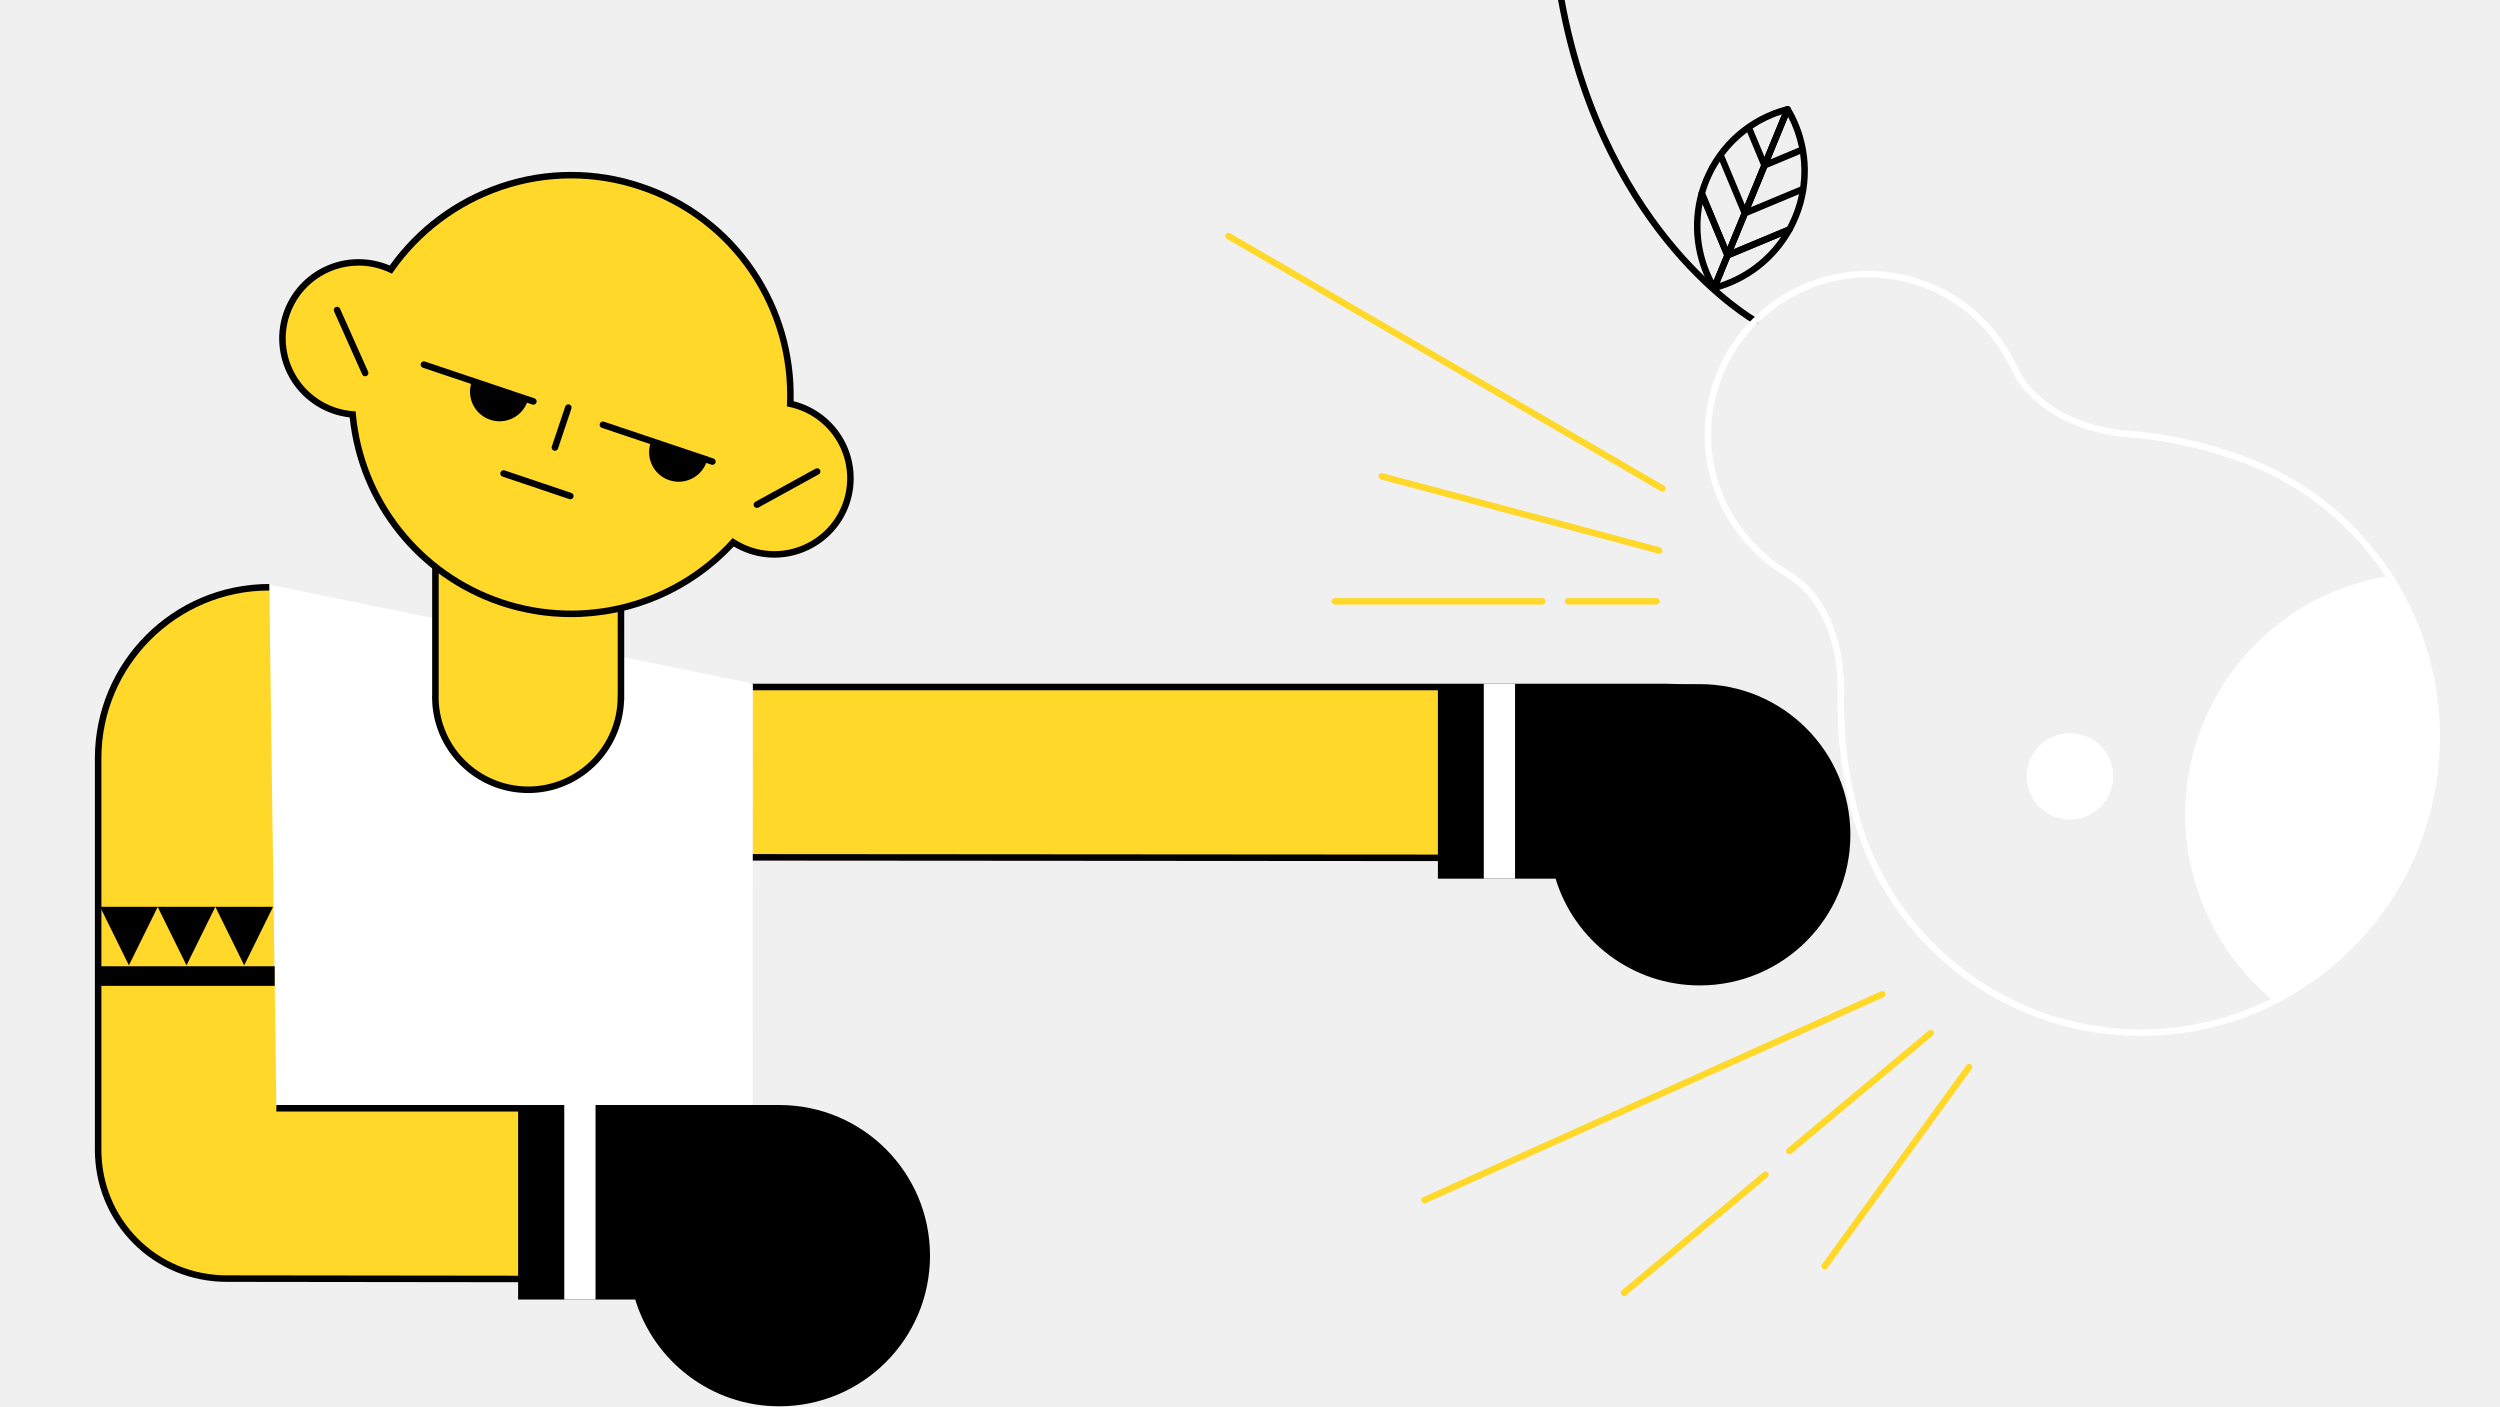
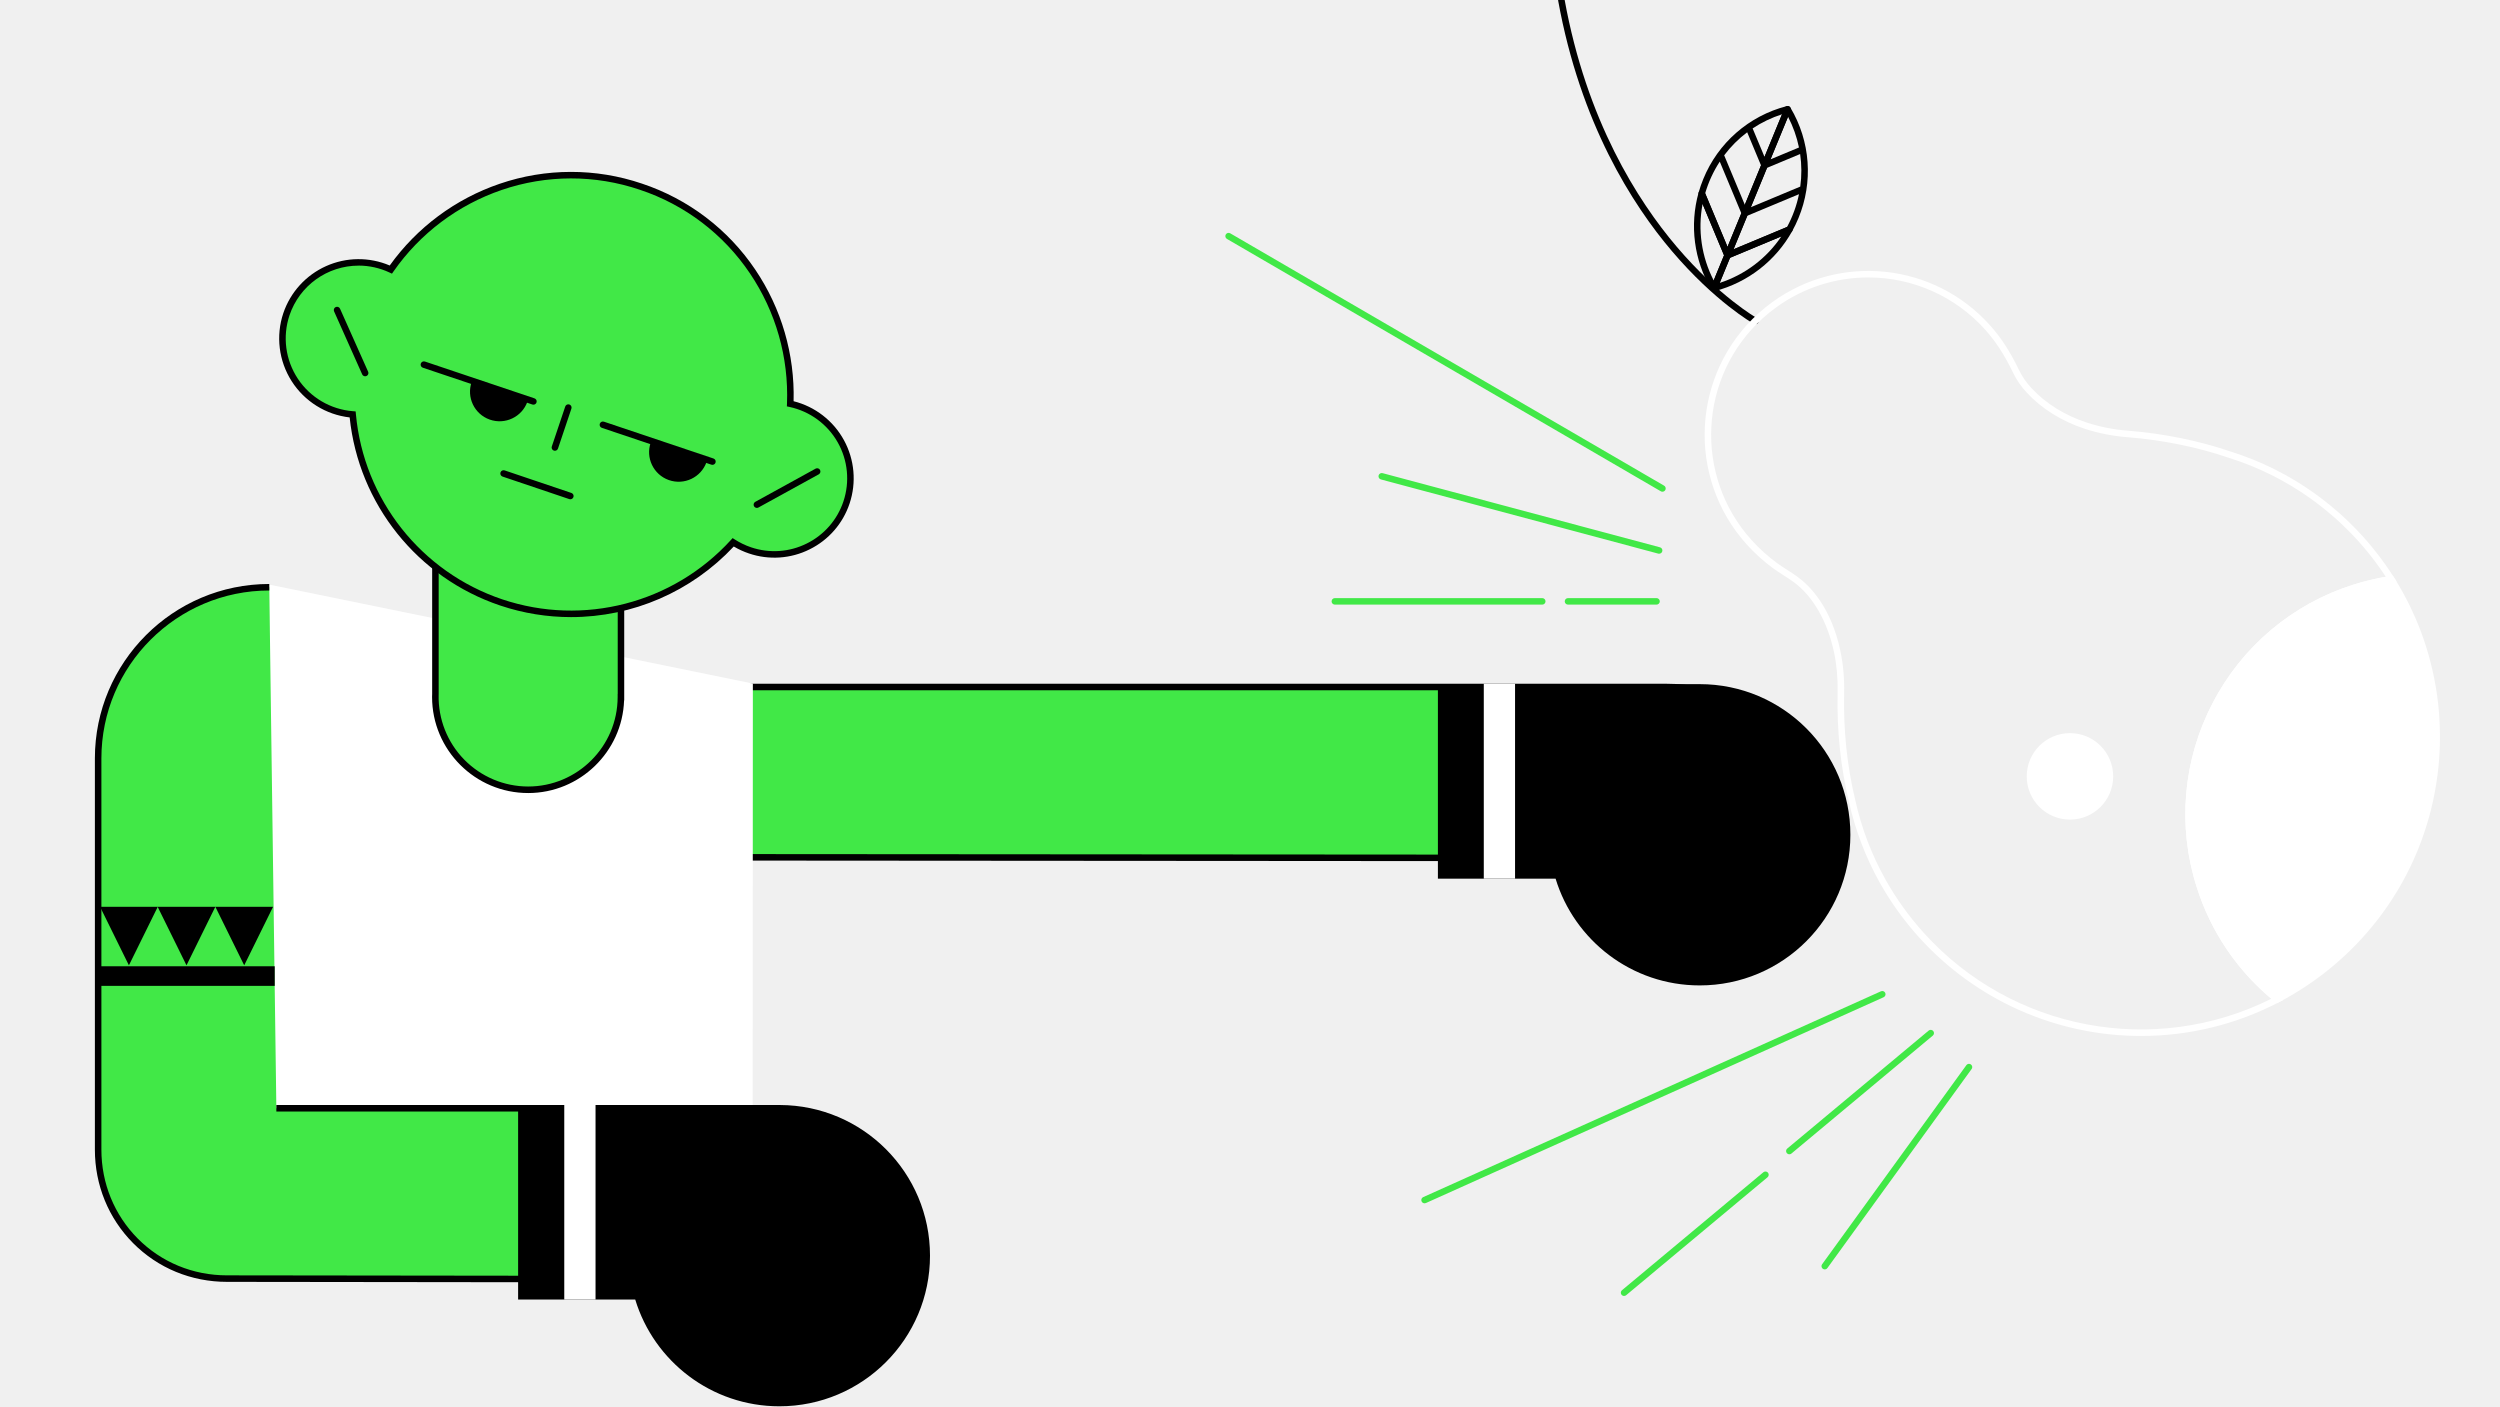
<svg xmlns="http://www.w3.org/2000/svg" xmlns:xlink="http://www.w3.org/1999/xlink" viewBox="0 0 1920 1080" xml:space="preserve">
  <path d="M1348.15 249.02c-.42 0-.83-.1-1.22-.32-1.2-.68-29.81-16.96-62.87-55.81-30.45-35.78-70.32-98.2-87.4-192.42a2.5 2.5 0 1 1 4.92-.9c16.86 93 56.14 154.6 86.12 189.89 32.5 38.25 61.39 54.72 61.67 54.88a2.5 2.5 0 0 1-1.22 4.68zm-21.41-50.43a2.5 2.5 0 0 1-2.3-3.46l13.28-32.3 32.84-79.87a2.5 2.5 0 0 1 4.47-.32 94.66 94.66 0 0 1 6.17 84.91 96.84 96.84 0 0 1-4.77 9.93c-.27.5-.7.88-1.23 1.1l-47.5 19.81c-.3.13-.63.2-.96.2zm15.2-32.9-10.59 25.77 41.12-17.16a91.34 91.34 0 0 0 9.15-25.16l-39.67 16.55zm15.13-36.77-12.43 30.23 37.97-15.85a89.06 89.06 0 0 0-.1-25l-25.44 10.62zm16.14-39.25-13.45 32.7 21.85-9.1a90.66 90.66 0 0 0-8.4-23.6z" />
  <path d="M1316.44 223.63a2.5 2.5 0 0 1-2.15-1.22 95.72 95.72 0 0 1-9.77-74.5 2.5 2.5 0 0 1 4.72-.28l19.81 47.5c.26.6.26 1.3 0 1.9l-10.3 25.05a2.5 2.5 0 0 1-2.3 1.55zm-8.86-66.98a90.87 90.87 0 0 0 8.53 58.72l7.93-19.28-16.46-39.44z" />
  <path d="M1326.74 198.59c-1 0-1.92-.6-2.3-1.54l-19.82-47.5a2.5 2.5 0 0 1-.1-1.64c1-3.55 2.22-7.05 3.6-10.41a94.65 94.65 0 0 1 64.12-56 2.5 2.5 0 0 1 2.95 3.37l-17.72 43.08v.01l-28.41 69.08a2.5 2.5 0 0 1-2.31 1.55zm-17.17-50.15 17.16 41.11 10.6-25.77-16.55-39.67a91.64 91.64 0 0 0-11.2 24.33zm14.6-29.17 15.84 37.98 12.44-30.23-10.61-25.43a89 89 0 0 0-17.67 17.68zm21.85-20.65 9.12 21.85 13.45-32.7a90.7 90.7 0 0 0-22.57 10.85z" />
  <path d="M1316.44 223.63a2.5 2.5 0 0 1-2.3-3.45l10.3-25.04a2.5 2.5 0 0 1 1.34-1.36l47.5-19.82a2.5 2.5 0 0 1 3.15 3.52 95.73 95.73 0 0 1-59.35 46.07 2.3 2.3 0 0 1-.64.08zm12.22-25.63-7.93 19.27a90.88 90.88 0 0 0 47.37-35.73L1328.66 198z" />
  <path fill="#FFF" d="M1644.4 795.62a229.7 229.7 0 0 1-170.67-75.85 231 231 0 0 1-30.03-41.82 228.58 228.58 0 0 1-23.73-62.34c-6.39-26.45-9.31-54.57-8.68-83.51.24-10.95-.7-21.48-2.78-31.3-4.98-23.4-16.2-42.94-30.77-53.63a157.94 157.94 0 0 0-7.94-5.33c-2.6-1.68-5.3-3.42-7.9-5.3a132.5 132.5 0 0 1-20.4-18.4c-46.45-51.47-42.36-131.13 9.1-177.58a127.2 127.2 0 0 1 10.78-8.7 125.48 125.48 0 0 1 166.8 17.8c8.44 9.35 15.7 20.5 22.19 34.1a57 57 0 0 0 9.97 14.49c10.8 11.65 25.45 20.76 42.37 26.33a136.1 136.1 0 0 0 31.65 6.2c27.7 2.24 54.35 7.67 79.2 16.15a227.77 227.77 0 0 1 63.97 31.94l.37.28a241.55 241.55 0 0 1 4.27 3.13l.39.3c4.5 3.4 8.83 6.93 12.9 10.49l.5.43.94.83c1.02.9 2.02 1.84 3.03 2.76a234.93 234.93 0 0 1 7.98 7.74l.55.56c.45.45.9.9 1.34 1.37a227.7 227.7 0 0 1 4.9 5.25l.11.12c1.19 1.31 2.41 2.71 3.62 4.12l.73.85.47.57a165.61 165.61 0 0 1 3.43 4.15l.34.42a232.3 232.3 0 0 1 8.75 11.62 216.82 216.82 0 0 1 3.17 4.62l.33.5a225.7 225.7 0 0 1 2.8 4.3l2.2 3.44-3.82.57a181.94 181.94 0 0 0-27.68 6.43c-94.66 29.96-147.3 131.34-117.33 226a179.22 179.22 0 0 0 58.68 85.87l2.98 2.4-3.4 1.77a228.7 228.7 0 0 1-105.69 25.86zm-209.6-582.54c-24.54 0-49.23 7.48-70.5 22.83-3.61 2.61-7.1 5.43-10.35 8.36-49.42 44.6-53.34 121.1-8.74 170.51 6 6.65 12.6 12.61 19.64 17.72 2.47 1.8 5.1 3.49 7.66 5.13a161.3 161.3 0 0 1 8.18 5.5c9.14 6.71 25.54 22.98 32.7 56.63a141.3 141.3 0 0 1 2.9 32.44c-.62 28.52 2.25 56.2 8.56 82.29a223.76 223.76 0 0 0 23.2 60.99 226.05 226.05 0 0 0 29.39 40.93c67.68 75 176.95 95.55 266.95 50.64a184.23 184.23 0 0 1-57.34-85.82 183.84 183.84 0 0 1 12.2-141.11 183.85 183.85 0 0 1 108.39-91.17 187.13 187.13 0 0 1 24.66-5.99l-.8-1.2-.34-.5c-.6-.9-1.2-1.8-1.82-2.69l-1.28-1.83a204.38 204.38 0 0 0-6.49-8.76c-.68-.88-1.37-1.74-2.06-2.6l-.35-.44a141.97 141.97 0 0 0-3.34-4.04l-.5-.6-.68-.8a237.84 237.84 0 0 0-8.44-9.28l-1.3-1.32-.56-.57a212.72 212.72 0 0 0-10.77-10.27l-.9-.78-.51-.45a226.45 226.45 0 0 0-12.62-10.27l-.92-.7c-1.2-.9-2.42-1.78-3.63-2.65l-.43-.3-.5-.38a222.96 222.96 0 0 0-62.05-30.85c-24.53-8.36-50.77-13.71-78.06-15.91a141.42 141.42 0 0 1-32.8-6.44c-17.73-5.84-33.1-15.41-44.48-27.69a61.78 61.78 0 0 1-10.82-15.73c-6.28-13.15-13.28-23.92-21.39-32.9a120.54 120.54 0 0 0-89.66-39.93z" />
  <g fill="#FFF">
    <path d="m1823.8 705.07 1.08-1.4c.73-.96 1.46-1.92 2.17-2.89l1.36-1.88c.6-.82 1.2-1.64 1.77-2.47l1.4-2.01a209.19 209.19 0 0 0 7.34-11.41l1.27-2.12c.49-.83.96-1.67 1.44-2.5l1.19-2.1c.5-.89.98-1.78 1.46-2.68l1.05-1.95a222.68 222.68 0 0 0 4.6-9.28c.32-.67.62-1.35.93-2.02.42-.92.84-1.83 1.24-2.76l.94-2.18 1.12-2.63.9-2.25a232.01 232.01 0 0 0 4.6-12.52l.74-2.23.9-2.88c.2-.7.43-1.39.64-2.08.35-1.2.7-2.4 1.03-3.62l.51-1.83c.4-1.48.79-2.96 1.16-4.44l.47-2c.25-1.02.49-2.03.72-3.05l.48-2.22.6-2.86.44-2.3a226.2 226.2 0 0 0 2.1-13.13l.3-2.26c.12-1.01.22-2.03.33-3.04l.23-2.1c.12-1.22.22-2.44.32-3.65l.12-1.5c.13-1.69.23-3.38.32-5.07.04-.6.05-1.22.08-1.83.05-1.11.1-2.22.13-3.34l.05-2.15.05-3.02v-2.27a219.85 219.85 0 0 0-.44-13.37 217.44 217.44 0 0 0-.4-5.33l-.16-2.06-.38-3.65-.16-1.5c-.2-1.7-.42-3.4-.66-5.09l-.23-1.54-.55-3.6-.35-2-.55-3.12-.42-2.16a231.61 231.61 0 0 0-3.02-13.22l-.56-2.11-.86-3.08-.56-1.96c-.35-1.17-.7-2.34-1.07-3.5l-.47-1.5c-.53-1.66-1.08-3.31-1.65-4.96l-.41-1.14c-.45-1.27-.9-2.54-1.37-3.8l-.7-1.82-1.2-3.1-.82-2a244.17 244.17 0 0 0-3.36-7.77 220.73 220.73 0 0 0-2.3-4.87 227.07 227.07 0 0 0-2.44-4.89c-.31-.6-.62-1.23-.95-1.84-.56-1.08-1.15-2.15-1.73-3.22l-.81-1.48c-.87-1.56-1.75-3.1-2.66-4.65l-.39-.64c-.78-1.32-1.58-2.65-2.4-3.96l-.89-1.4a183.84 183.84 0 0 0-28.07 6.51c-96.12 30.43-149.38 133.02-118.95 229.14a181.7 181.7 0 0 0 59.5 87.07 227.57 227.57 0 0 0 47.48-33 228.6 228.6 0 0 0 27.39-29.47z" />
    <path d="m1748.64 770.51-1.27-1.02a184.2 184.2 0 0 1-60.32-88.26 183.84 183.84 0 0 1 12.2-141.11 183.85 183.85 0 0 1 108.39-91.17 186.93 186.93 0 0 1 28.45-6.6l1.6-.24 1.13 1.76.65 1.04c.83 1.32 1.64 2.66 2.43 4l.4.65a228.04 228.04 0 0 1 3.18 5.6l.32.6a228.25 228.25 0 0 1 2.45 4.6l.27.51 1.5 2.95.79 1.63.18.37a219.61 219.61 0 0 1 3.59 7.78l.9 2.06 1.22 2.94.21.5.61 1.51 1.23 3.15.22.58.48 1.25c.48 1.28.94 2.56 1.39 3.85l.16.45.25.7c.58 1.66 1.13 3.33 1.67 5l.3.95.17.58a233.3 233.3 0 0 1 1.49 4.93l.16.59a228.22 228.22 0 0 1 1.34 4.87l.1.38a211.04 211.04 0 0 1 3.05 13.36l.04.21a167.75 167.75 0 0 1 .94 5.12l.13.7a119.8 119.8 0 0 1 .78 4.97l.1.65.14.9a237.4 237.4 0 0 1 .76 6.08l.06.6a240.04 240.04 0 0 1 .52 5.16l.05.6.25 3.14.13 2.03.01.22a224.03 224.03 0 0 1 .44 13.52v2.29a208 208 0 0 1-.05 3.05v.53l-.04 1.65-.14 3.37-.03.7-.05 1.16c-.09 1.7-.2 3.41-.32 5.12l-.08.92-.05.6c-.1 1.22-.2 2.45-.32 3.68l-.15 1.4-.08.73c-.1 1.02-.22 2.05-.34 3.07-.07.63-.16 1.25-.24 1.88l-.05.4a206.5 206.5 0 0 1-2.13 13.28 211.56 211.56 0 0 1-1.05 5.21l-.13.62c-.12.55-.23 1.09-.36 1.63-.21.96-.44 1.92-.67 2.87l-.2.84-.33 1.4c-.37 1.5-.77 3-1.17 4.49l-.36 1.31-.15.54a238.87 238.87 0 0 1-1.5 5.13l-.26.84a200.7 200.7 0 0 1-1.46 4.57l-.13.38a215.4 215.4 0 0 1-4.64 12.66l-.92 2.27c-.37.9-.75 1.78-1.13 2.67l-.18.42-.77 1.78-1.13 2.5-.44.97-.62 1.36a216.24 216.24 0 0 1-2.77 5.67c-.62 1.24-1.25 2.48-1.9 3.71l-.7 1.32-.53.98-1.3 2.4-.9 1.57-.3.53-1.46 2.54-1.28 2.14a236.05 236.05 0 0 1-4.4 7l-1.39 2.12-1.64 2.41-.23.34-1.18 1.7c-.56.8-1.13 1.58-1.7 2.37l-.53.74-.94 1.29c-.72.98-1.46 1.94-2.2 2.91l-.42.56-.65.86a231.9 231.9 0 0 1-75.7 63.16l-1.45.75zm86.59-322.97a181.9 181.9 0 0 0-26.08 6.18c-94.66 29.96-147.3 131.34-117.33 226a179.22 179.22 0 0 0 57.41 84.84 226.9 226.9 0 0 0 72.6-61.02l.61-.8.45-.6 2.15-2.84.9-1.24.54-.75 1.66-2.31c.39-.55.77-1.1 1.14-1.66l.24-.34a228.6 228.6 0 0 0 5.8-8.88 247.82 247.82 0 0 0 4.14-6.97l.3-.54a166.09 166.09 0 0 0 2.14-3.86l.54-1a109.43 109.43 0 0 0 2.53-4.88 220.09 220.09 0 0 0 3.3-6.85l.44-.98a204.86 204.86 0 0 0 1.85-4.17l.18-.43a248.05 248.05 0 0 0 3.03-7.42 237.07 237.07 0 0 0 3.51-9.79l.14-.4.6-1.8.82-2.64.27-.86.43-1.41 1.02-3.58.16-.54.35-1.27a227.18 227.18 0 0 0 1.46-5.73l.2-.85.66-2.8.34-1.58.13-.63a213.9 213.9 0 0 0 3.12-18.08l.05-.42.23-1.82.34-3 .08-.76a98.05 98.05 0 0 0 .45-4.94l.06-.63.07-.85c.13-1.67.23-3.34.32-5.01l.04-1.08.03-.73c.05-1.1.1-2.2.13-3.3l.04-1.59v-.54c.03-1 .05-2 .05-3v-2.23a233.15 233.15 0 0 0-.42-13.23l-.02-.23-.12-1.97a212.3 212.3 0 0 0-.25-3.07l-.05-.62-.12-1.41-.38-3.62-.07-.62-.09-.86a224.79 224.79 0 0 0-.77-5.87l-.1-.68-.55-3.56-.22-1.28-.13-.72c-.17-1.02-.35-2.05-.54-3.07l-.38-1.92-.04-.21a216.8 216.8 0 0 0-2.99-13.08l-.1-.38a180.64 180.64 0 0 0-1.3-4.76l-.17-.6-.38-1.33c-.34-1.16-.7-2.31-1.06-3.46l-.2-.61a212.47 212.47 0 0 0-2.13-6.4l-.17-.5-1.36-3.77-.46-1.2-.23-.6c-.39-1.02-.78-2.05-1.2-3.07l-.59-1.46-.2-.5-1.2-2.88a184.05 184.05 0 0 0-2.13-4.81 215.57 215.57 0 0 0-2.27-4.82l-.18-.36c-.25-.53-.5-1.07-.77-1.6l-1.46-2.87-.28-.54-.66-1.29-1.72-3.18-.33-.61-.47-.86c-.86-1.54-1.73-3.07-2.63-4.6l-.38-.62c-.78-1.31-1.56-2.62-2.37-3.92z" />
  </g>
  <circle fill="#FFF" cx="1589.73" cy="596.25" r="33.2" />
-   <path fill="#FFD829" d="m556.31 658.42 854.56.62c0-72.6-58.84-131.43-131.44-131.43h-717.2" />
+   <path fill="#41E847" d="m556.31 658.42 854.56.62c0-72.6-58.84-131.43-131.44-131.43h-717.2" />
  <path d="m1413.37 661.54-857.06-.62v-5l852.04.62c-1.34-69.94-58.66-126.43-128.92-126.43h-717.2v-5h717.2c73.85 0 133.94 60.08 133.94 133.93v2.5z" />
  <path d="M1305.41 525.42h-201.1V674.8h90.38c14.43 47.46 58.53 82 110.7 82 63.9 0 115.7-51.8 115.7-115.69s-51.8-115.68-115.68-115.69z" />
  <path fill="#FFF" d="M1139.55 525.11h24.01v149.7h-24.01zM209.72 949.49 578 950.98l.2-425.98-371.34-75.98" />
-   <path fill="#FFD829" d="M206.8 451c-72.59 0-131.43 58.84-131.43 131.44v300.48c0 54.66 43.37 99.05 98.93 99.05l503.76.62c0-72.6-58.84-131.43-131.43-131.43H212.24" />
+   <path fill="#41E847" d="M206.8 451c-72.59 0-131.43 58.84-131.43 131.44v300.48c0 54.66 43.37 99.05 98.93 99.05l503.76.62c0-72.6-58.84-131.43-131.43-131.43H212.24" />
  <path d="m680.56 985.1-506.27-.63c-27.43 0-53.02-10.57-72.07-29.76-18.93-19.09-29.35-44.58-29.35-71.79V582.44c0-73.86 60.08-133.94 133.93-133.94v5c-71.1 0-128.93 57.84-128.93 128.94v300.48c0 25.88 9.9 50.12 27.9 68.27 18.1 18.24 42.44 28.28 68.52 28.28l501.25.62c-1.34-69.94-58.66-126.43-128.92-126.43H212.24v-5h334.38c73.86 0 133.94 60.08 133.94 133.93v2.5z" />
-   <path fill="#FFD829" d="M334.4 533.03V388.24h142.5V535.4h-.06a71.25 71.25 0 0 1-142.5-.1c0-.75.03-1.5.05-2.26z" />
+   <path fill="#41E847" d="M334.4 533.03V388.24h142.5V535.4h-.06a71.25 71.25 0 0 1-142.5-.1c0-.75.03-1.5.05-2.26z" />
  <path d="M405.6 609.05c-40.67 0-73.76-33.09-73.76-73.76 0-.6.02-1.19.04-1.78l.02-.52V385.74h147.5V537.9h-.1c-1.38 39.47-33.93 71.16-73.71 71.16zm-68.7-218.3V533.1l-.02.57a68.83 68.83 0 0 0 68.72 70.37c37.86 0 68.7-30.8 68.75-68.66v-2.5h.06V390.74H336.9z" />
  <defs>
    <path id="a" d="M294.01 204.54a59.7 59.7 0 0 1 6.17 2.48c41.61-60.06 119.33-88.08 192.06-63.64C564.98 167.82 610 237.1 606.9 310.1a58.48 58.48 0 1 1-43.8 106.4c-43.61 47.8-112.89 68.1-178.15 46.17-65.27-21.93-108.22-79.96-114.11-144.39a58.48 58.48 0 1 1 23.18-113.74z" />
  </defs>
  <defs>
    <path id="b" d="M438.54 473.94c-18.2 0-36.55-2.9-54.4-8.9a171.07 171.07 0 0 1-115.6-144.46 61.05 61.05 0 0 1-50.97-80.02 61.04 61.04 0 0 1 81.74-36.66 172.26 172.26 0 0 1 84.42-62.75 169.34 169.34 0 0 1 109.3-.14 169.35 169.35 0 0 1 87.05 66.12 172.27 172.27 0 0 1 29.4 101 61.05 61.05 0 0 1 43 78.57 60.58 60.58 0 0 1-30.67 35.19 60.58 60.58 0 0 1-46.56 3.19 61.31 61.31 0 0 1-11.72-5.37 171.13 171.13 0 0 1-125 54.23zM275.43 204a56.08 56.08 0 0 0-53.1 38.15 56.04 56.04 0 0 0 48.7 73.65l2.1.17.2 2.1A166.07 166.07 0 0 0 385.74 460.3a166.07 166.07 0 0 0 175.5-45.49l1.42-1.55 1.78 1.13a56.36 56.36 0 0 0 12.4 5.95 55.62 55.62 0 0 0 42.75-2.93 55.62 55.62 0 0 0 28.15-32.3 56.04 56.04 0 0 0-41.37-72.57l-2.06-.44.1-2.11a167.16 167.16 0 0 0-28.47-100.06 164.39 164.39 0 0 0-84.5-64.18 164.38 164.38 0 0 0-106.1.13 167.16 167.16 0 0 0-83.1 62.56l-1.2 1.73-1.92-.89a55.83 55.83 0 0 0-23.7-5.3z" />
  </defs>
-   <use xlink:href="#a" overflow="visible" fill="#FFD829" />
+   <use xlink:href="#a" overflow="visible" fill="#41E847" />
  <use xlink:href="#b" overflow="visible" />
  <path fill="#DDF6C5" d="m627.69 362.05-46.42 25.53" />
  <path d="M581.28 390.08a2.5 2.5 0 0 1-1.21-4.69l46.42-25.53a2.5 2.5 0 0 1 2.4 4.38l-46.41 25.53c-.38.21-.8.31-1.2.31z" />
  <path fill="#DDF6C5" d="m258.85 238.1 21.58 48.38" />
  <path d="M280.44 288.98a2.5 2.5 0 0 1-2.29-1.48l-21.58-48.38a2.5 2.5 0 0 1 4.57-2.04l21.58 48.38a2.5 2.5 0 0 1-2.28 3.52zm129.24 21.82a2.5 2.5 0 0 1-.8-.13l-84.14-28.27a2.5 2.5 0 1 1 1.6-4.74l84.13 28.27a2.5 2.5 0 0 1-.8 4.87zM547.15 357a2.5 2.5 0 0 1-.8-.13l-84.13-28.28a2.5 2.5 0 0 1 1.6-4.74l84.13 28.28a2.5 2.5 0 0 1-.8 4.87z" />
  <path fill="#DDF6C5" d="m436.47 313.01-10.3 30.67" />
  <path d="M426.17 346.18a2.5 2.5 0 0 1-2.37-3.3l10.3-30.67a2.5 2.5 0 0 1 4.74 1.6l-10.3 30.67a2.5 2.5 0 0 1-2.37 1.7zm11.84 34.77-51.27-17.32m51.28 19.82a2.5 2.5 0 0 1-.8-.13L385.94 366a2.5 2.5 0 1 1 1.6-4.74l51.28 17.32a2.5 2.5 0 0 1-.8 4.87zm-32.94-75.02a22.7 22.7 0 0 1-42.8-15.2m180.34 61.64a22.7 22.7 0 0 1-42.8-15.2m99.19 508.98h-201.1v149.38h89.94c14.43 47.46 58.53 82 110.7 82 63.9 0 115.69-51.8 115.69-115.7 0-63.74-51.55-115.43-115.23-115.68z" />
  <path fill="#FFF" d="M433.36 848.17h24.01v149.89h-24.01z" />
-   <path fill="#FFD829" d="M1276.75 377.65c-.43 0-.86-.11-1.25-.34L942.3 183.5a2.5 2.5 0 0 1 2.52-4.32l333.2 193.8a2.5 2.5 0 0 1-1.27 4.66zm-2.55 47.62c-.2 0-.43-.03-.64-.08L1060.5 368.2a2.5 2.5 0 0 1 1.29-4.83l213.06 56.97a2.5 2.5 0 0 1-.64 4.92zm-89.74 39.08h-159.3a2.5 2.5 0 1 1 0-5h159.3a2.5 2.5 0 1 1 0 5zm-90.39 459.8a2.5 2.5 0 0 1-1.03-4.78L1444.6 761.3a2.5 2.5 0 0 1 2.05 4.56L1095.1 923.93a2.5 2.5 0 0 1-1.02.22zm280.15-37.65a2.5 2.5 0 0 1-1.6-4.42l108.63-90.62a2.5 2.5 0 0 1 3.2 3.84l-108.63 90.62a2.5 2.5 0 0 1-1.6.58zm-126.93 108.8a2.5 2.5 0 0 1-1.6-4.42l108.63-90.63a2.5 2.5 0 0 1 3.2 3.84l-108.63 90.63a2.5 2.5 0 0 1-1.6.58zm154.12-20.4a2.5 2.5 0 0 1-2.02-3.97l110.73-152.81a2.5 2.5 0 1 1 4.05 2.93l-110.73 152.81a2.5 2.5 0 0 1-2.03 1.04zm-129.19-510.55h-68a2.5 2.5 0 1 1 0-5h68a2.5 2.5 0 1 1 0 5z" />
+   <path fill="#41E847" d="M1276.75 377.65c-.43 0-.86-.11-1.25-.34L942.3 183.5a2.5 2.5 0 0 1 2.52-4.32l333.2 193.8a2.5 2.5 0 0 1-1.27 4.66zm-2.55 47.62c-.2 0-.43-.03-.64-.08L1060.5 368.2a2.5 2.5 0 0 1 1.29-4.83l213.06 56.97a2.5 2.5 0 0 1-.64 4.92zm-89.74 39.08h-159.3a2.5 2.5 0 1 1 0-5h159.3a2.5 2.5 0 1 1 0 5zm-90.39 459.8a2.5 2.5 0 0 1-1.03-4.78L1444.6 761.3a2.5 2.5 0 0 1 2.05 4.56L1095.1 923.93a2.5 2.5 0 0 1-1.02.22zm280.15-37.65a2.5 2.5 0 0 1-1.6-4.42l108.63-90.62a2.5 2.5 0 0 1 3.2 3.84l-108.63 90.62a2.5 2.5 0 0 1-1.6.58zm-126.93 108.8a2.5 2.5 0 0 1-1.6-4.42l108.63-90.63a2.5 2.5 0 0 1 3.2 3.84l-108.63 90.63a2.5 2.5 0 0 1-1.6.58zm154.12-20.4a2.5 2.5 0 0 1-2.02-3.97l110.73-152.81a2.5 2.5 0 1 1 4.05 2.93l-110.73 152.81a2.5 2.5 0 0 1-2.03 1.04zm-129.19-510.55h-68a2.5 2.5 0 1 1 0-5h68a2.5 2.5 0 1 1 0 5z" />
  <path d="M121.17 696.4 99 741.37 76.84 696.4z" />
  <path d="m165.39 696.4-22.16 44.97-22.17-44.97zm44.33 0-22.17 44.97-22.16-44.97zM77.38 742.08h133.6v15.05H77.38z" />
</svg>
